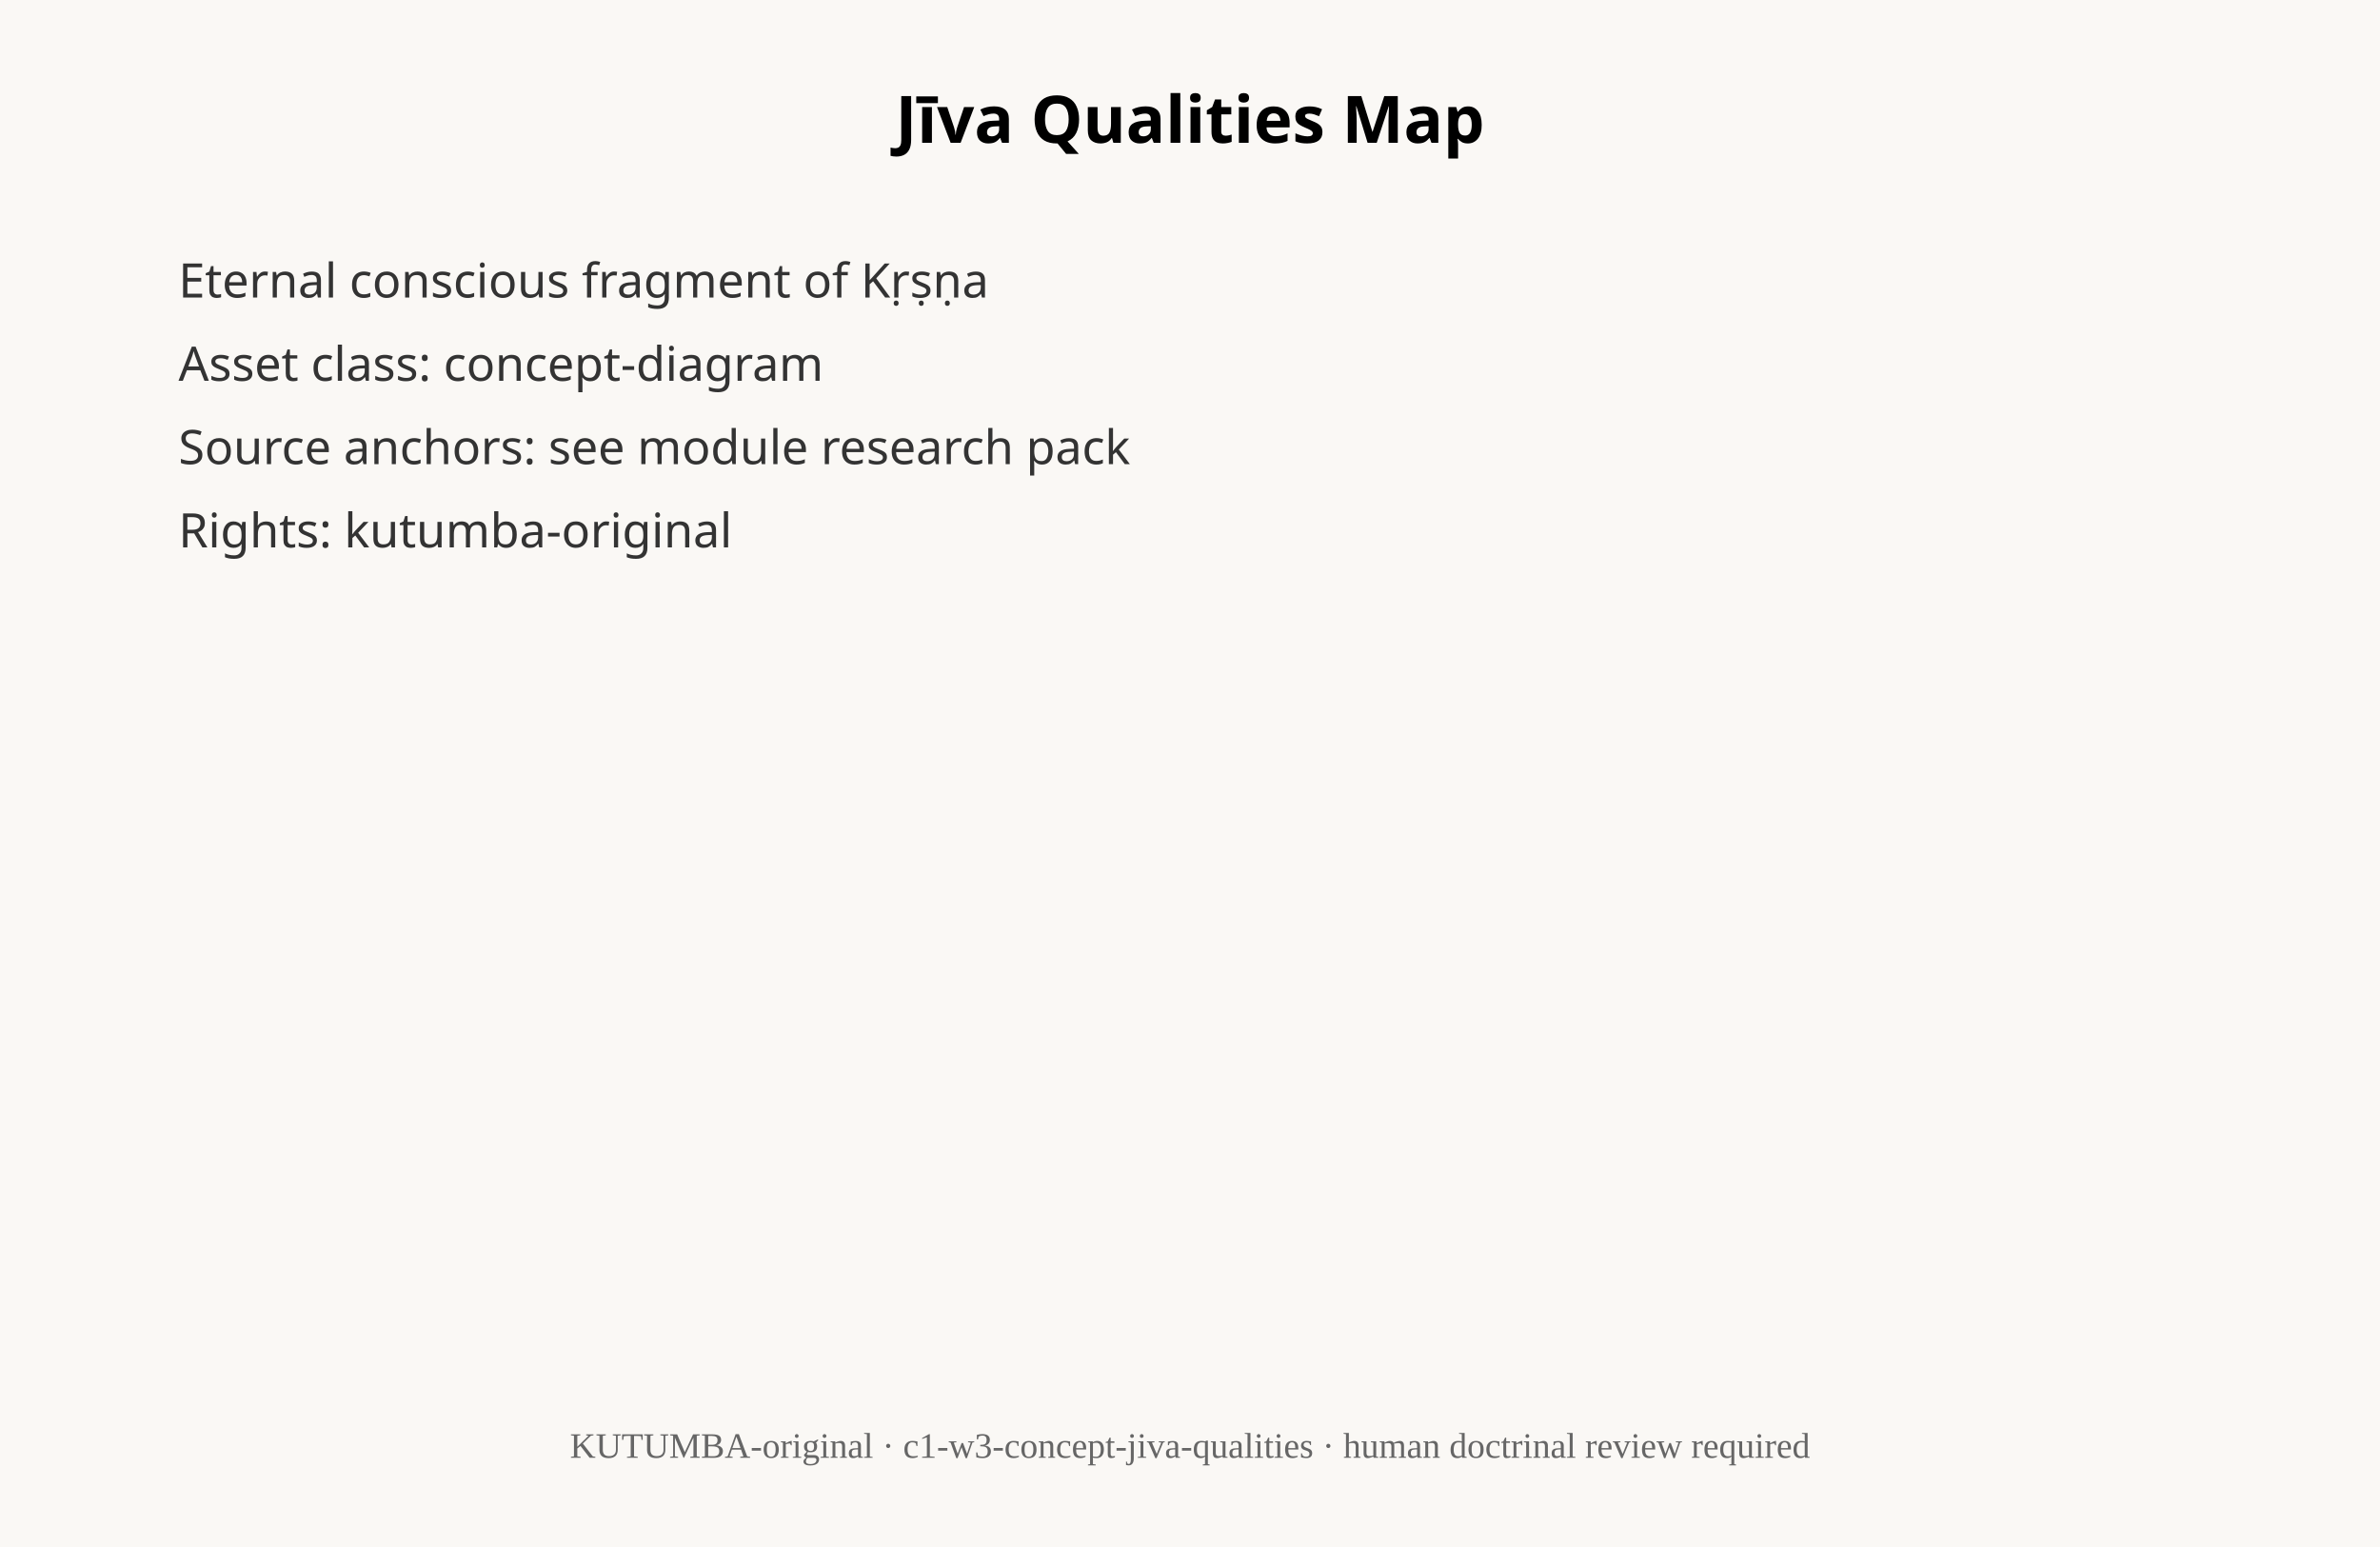
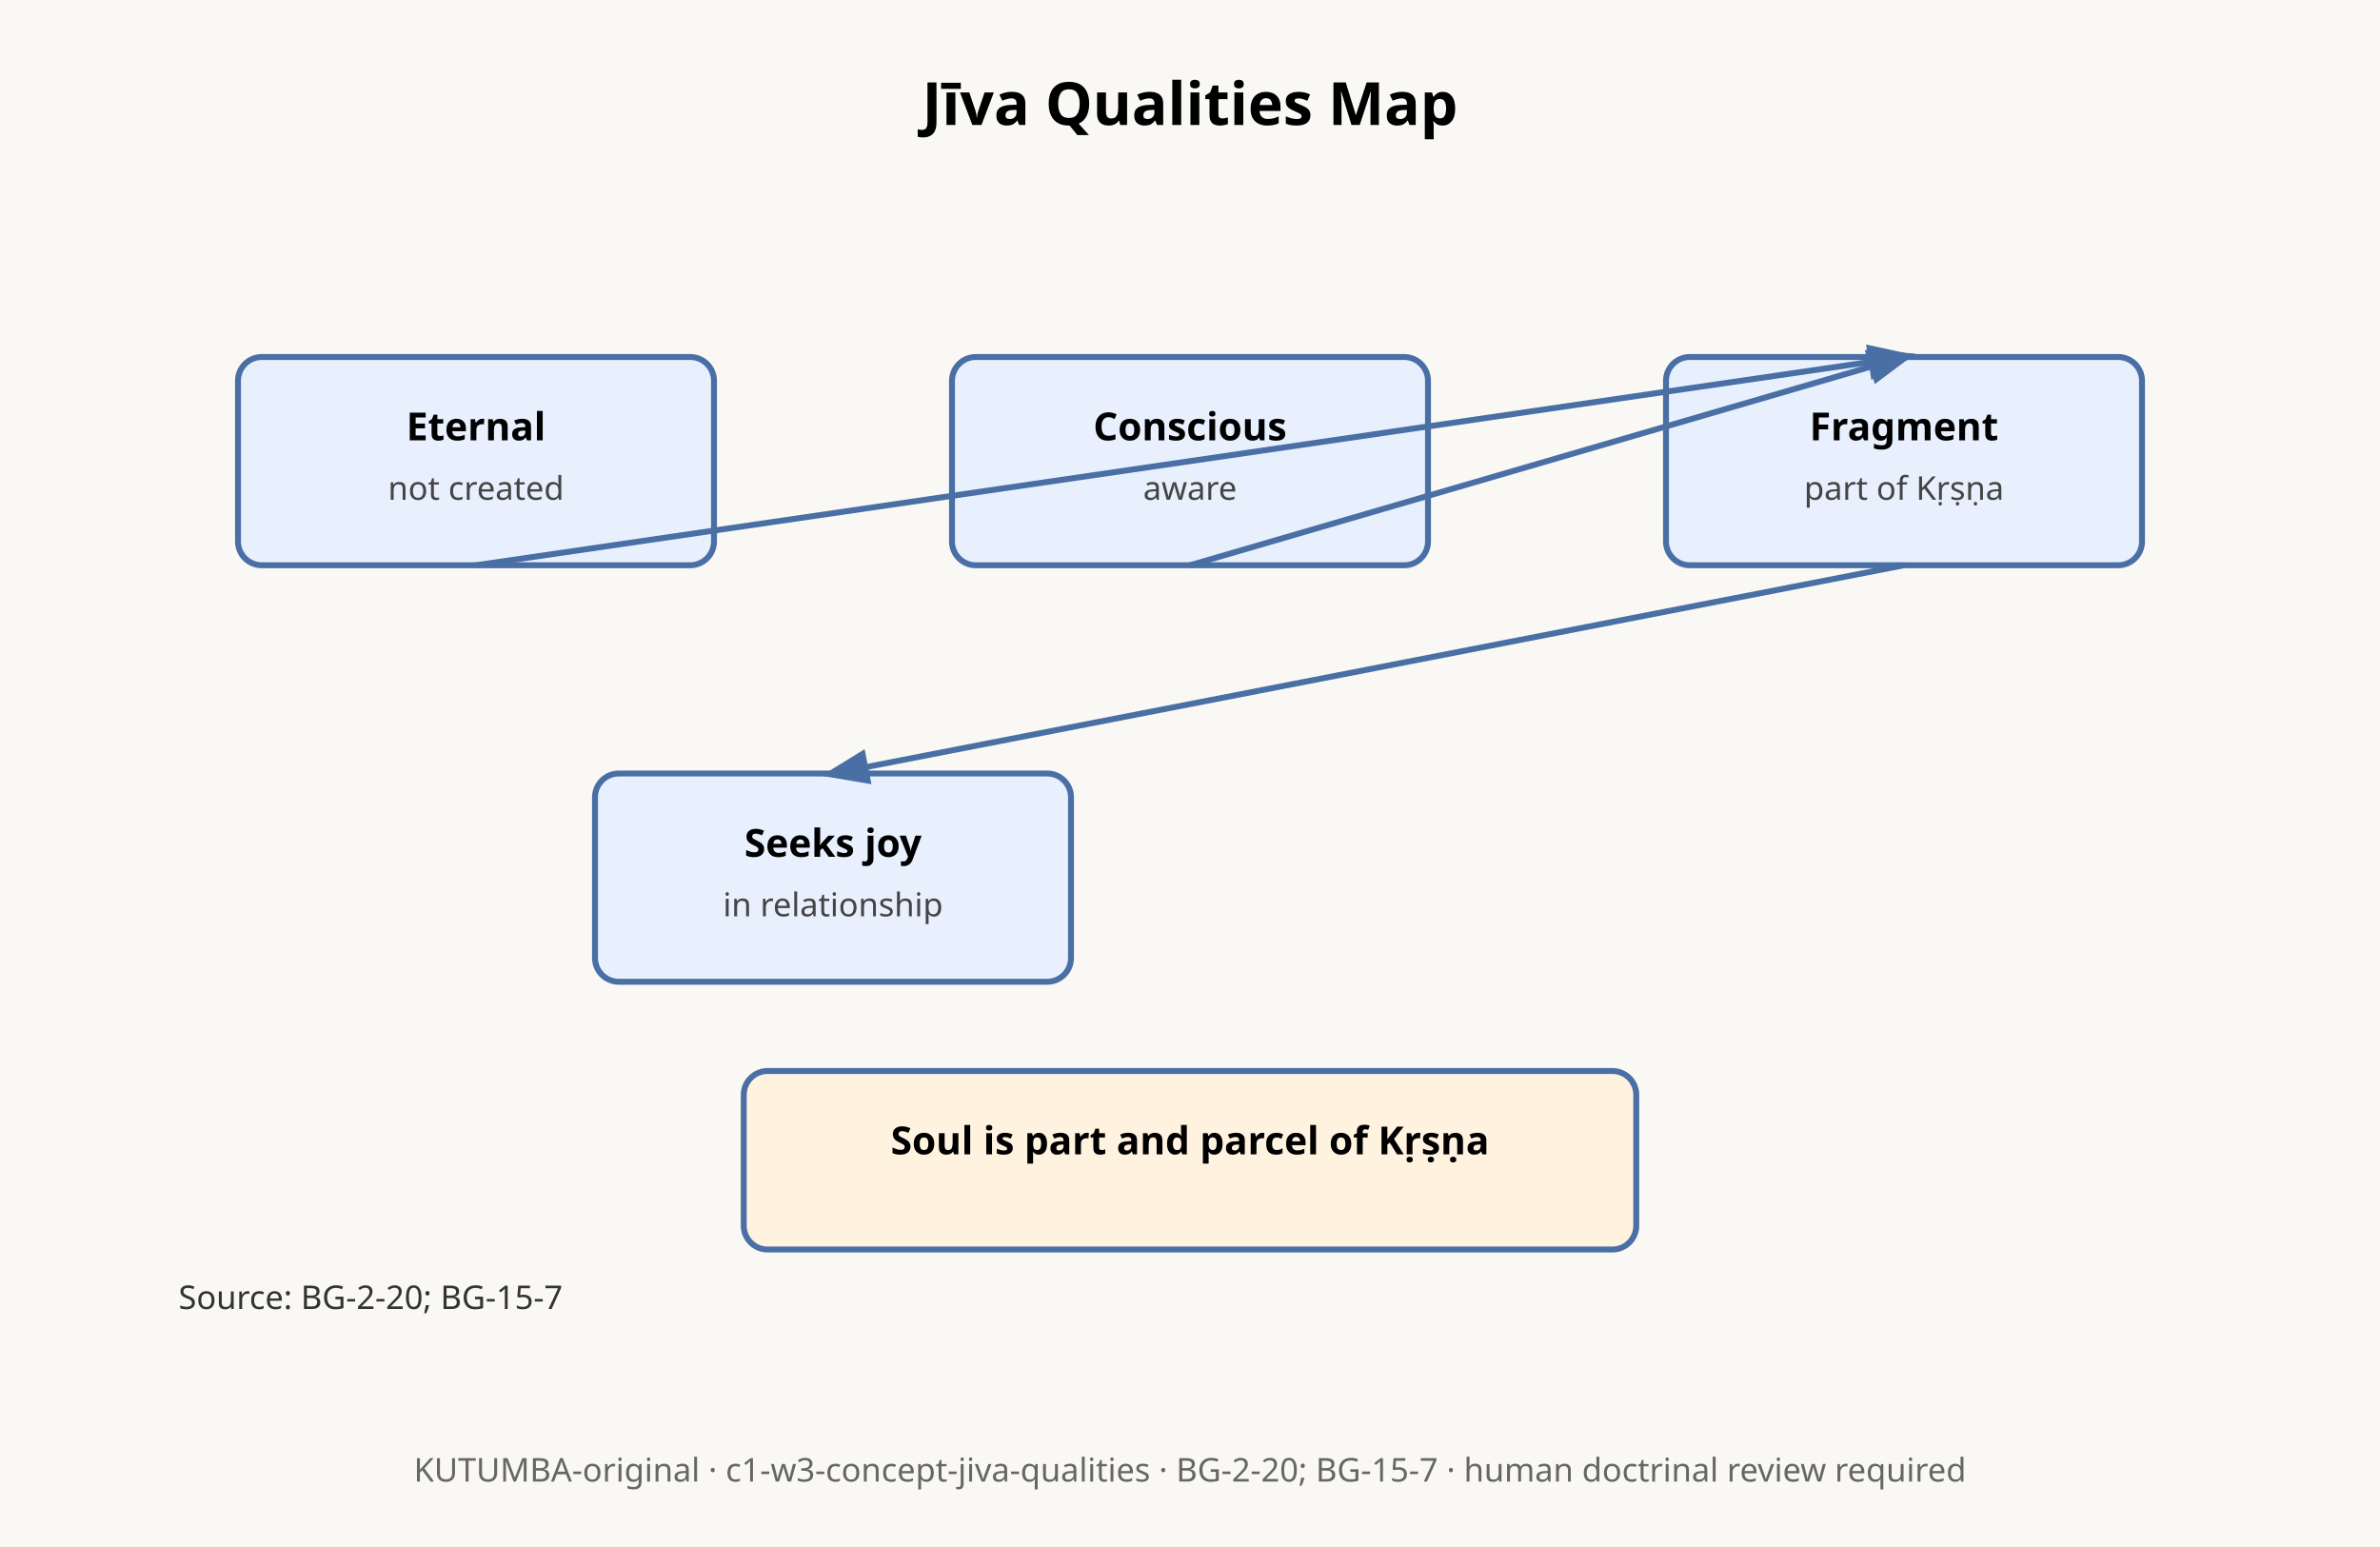
<svg xmlns="http://www.w3.org/2000/svg" viewBox="0 0 800 520" role="img">
  <rect width="800" height="520" fill="#faf8f5" />
-   <text x="400" y="48" text-anchor="middle" font-family="Segoe UI,sans-serif" font-size="22" font-weight="600">Jīva Qualities Map</text>
-   <text x="60" y="100" font-family="Segoe UI,sans-serif" font-size="16" fill="#333">Eternal conscious fragment of Kṛṣṇa</text>
-   <text x="60" y="128" font-family="Segoe UI,sans-serif" font-size="16" fill="#333">Asset class: concept-diagram</text>
-   <text x="60" y="156" font-family="Segoe UI,sans-serif" font-size="16" fill="#333">Source anchors: see module research pack</text>
-   <text x="60" y="184" font-family="Segoe UI,sans-serif" font-size="16" fill="#333">Rights: kutumba-original</text>
-   <text x="400" y="490" text-anchor="middle" font-size="12" fill="#666">KUTUMBA-original · c1-w3-concept-jiva-qualities · human doctrinal review required</text>
+   <defs>
+     <marker id="arrowhead" markerWidth="8" markerHeight="8" refX="6" refY="3" orient="auto">
+       <polygon points="0 0, 8 3, 0 6" fill="#4a6fa5" />
+     </marker>
+   </defs>
+   <text x="400" y="42" text-anchor="middle" font-family="Segoe UI,sans-serif" font-size="20" font-weight="600">Jīva Qualities Map</text>
+   <rect x="80" y="120" width="160" height="70" rx="8" fill="#e8f0fe" stroke="#4a6fa5" stroke-width="2" />
+   <text x="160" y="148" text-anchor="middle" font-family="Segoe UI,sans-serif" font-size="13" font-weight="600">Eternal</text>
+   <text x="160" y="168" text-anchor="middle" font-family="Segoe UI,sans-serif" font-size="11" fill="#444">not created</text>
+   <rect x="320" y="120" width="160" height="70" rx="8" fill="#e8f0fe" stroke="#4a6fa5" stroke-width="2" />
+   <text x="400" y="148" text-anchor="middle" font-family="Segoe UI,sans-serif" font-size="13" font-weight="600">Conscious</text>
+   <text x="400" y="168" text-anchor="middle" font-family="Segoe UI,sans-serif" font-size="11" fill="#444">aware</text>
+   <rect x="560" y="120" width="160" height="70" rx="8" fill="#e8f0fe" stroke="#4a6fa5" stroke-width="2" />
+   <text x="640" y="148" text-anchor="middle" font-family="Segoe UI,sans-serif" font-size="13" font-weight="600">Fragment</text>
+   <text x="640" y="168" text-anchor="middle" font-family="Segoe UI,sans-serif" font-size="11" fill="#444">part of Kṛṣṇa</text>
+   <rect x="200" y="260" width="160" height="70" rx="8" fill="#e8f0fe" stroke="#4a6fa5" stroke-width="2" />
+   <text x="280" y="288" text-anchor="middle" font-family="Segoe UI,sans-serif" font-size="13" font-weight="600">Seeks joy</text>
+   <text x="280" y="308" text-anchor="middle" font-family="Segoe UI,sans-serif" font-size="11" fill="#444">in relationship</text>
+   <line x1="160" y1="190" x2="640" y2="120" stroke="#4a6fa5" stroke-width="2" marker-end="url(#arrowhead)" />
+   <line x1="400" y1="190" x2="640" y2="120" stroke="#4a6fa5" stroke-width="2" marker-end="url(#arrowhead)" />
+   <line x1="640" y1="190" x2="280" y2="260" stroke="#4a6fa5" stroke-width="2" marker-end="url(#arrowhead)" />
+   <rect x="250" y="360" width="300" height="60" rx="8" fill="#fff3e0" stroke="#4a6fa5" stroke-width="2" />
+   <text x="400" y="388" text-anchor="middle" font-family="Segoe UI,sans-serif" font-size="13" font-weight="600">Soul is part and parcel of Kṛṣṇa</text>
+   <text x="60" y="440" text-anchor="start" font-family="Segoe UI,sans-serif" font-size="11" font-weight="normal" fill="#333">Source: BG-2-20; BG-15-7</text>
+   <text x="400" y="498" text-anchor="middle" font-family="Segoe UI,sans-serif" font-size="11" fill="#666">
+     KUTUMBA-original · c1-w3-concept-jiva-qualities · BG-2-20; BG-15-7 · human doctrinal review required
+   </text>
</svg>
